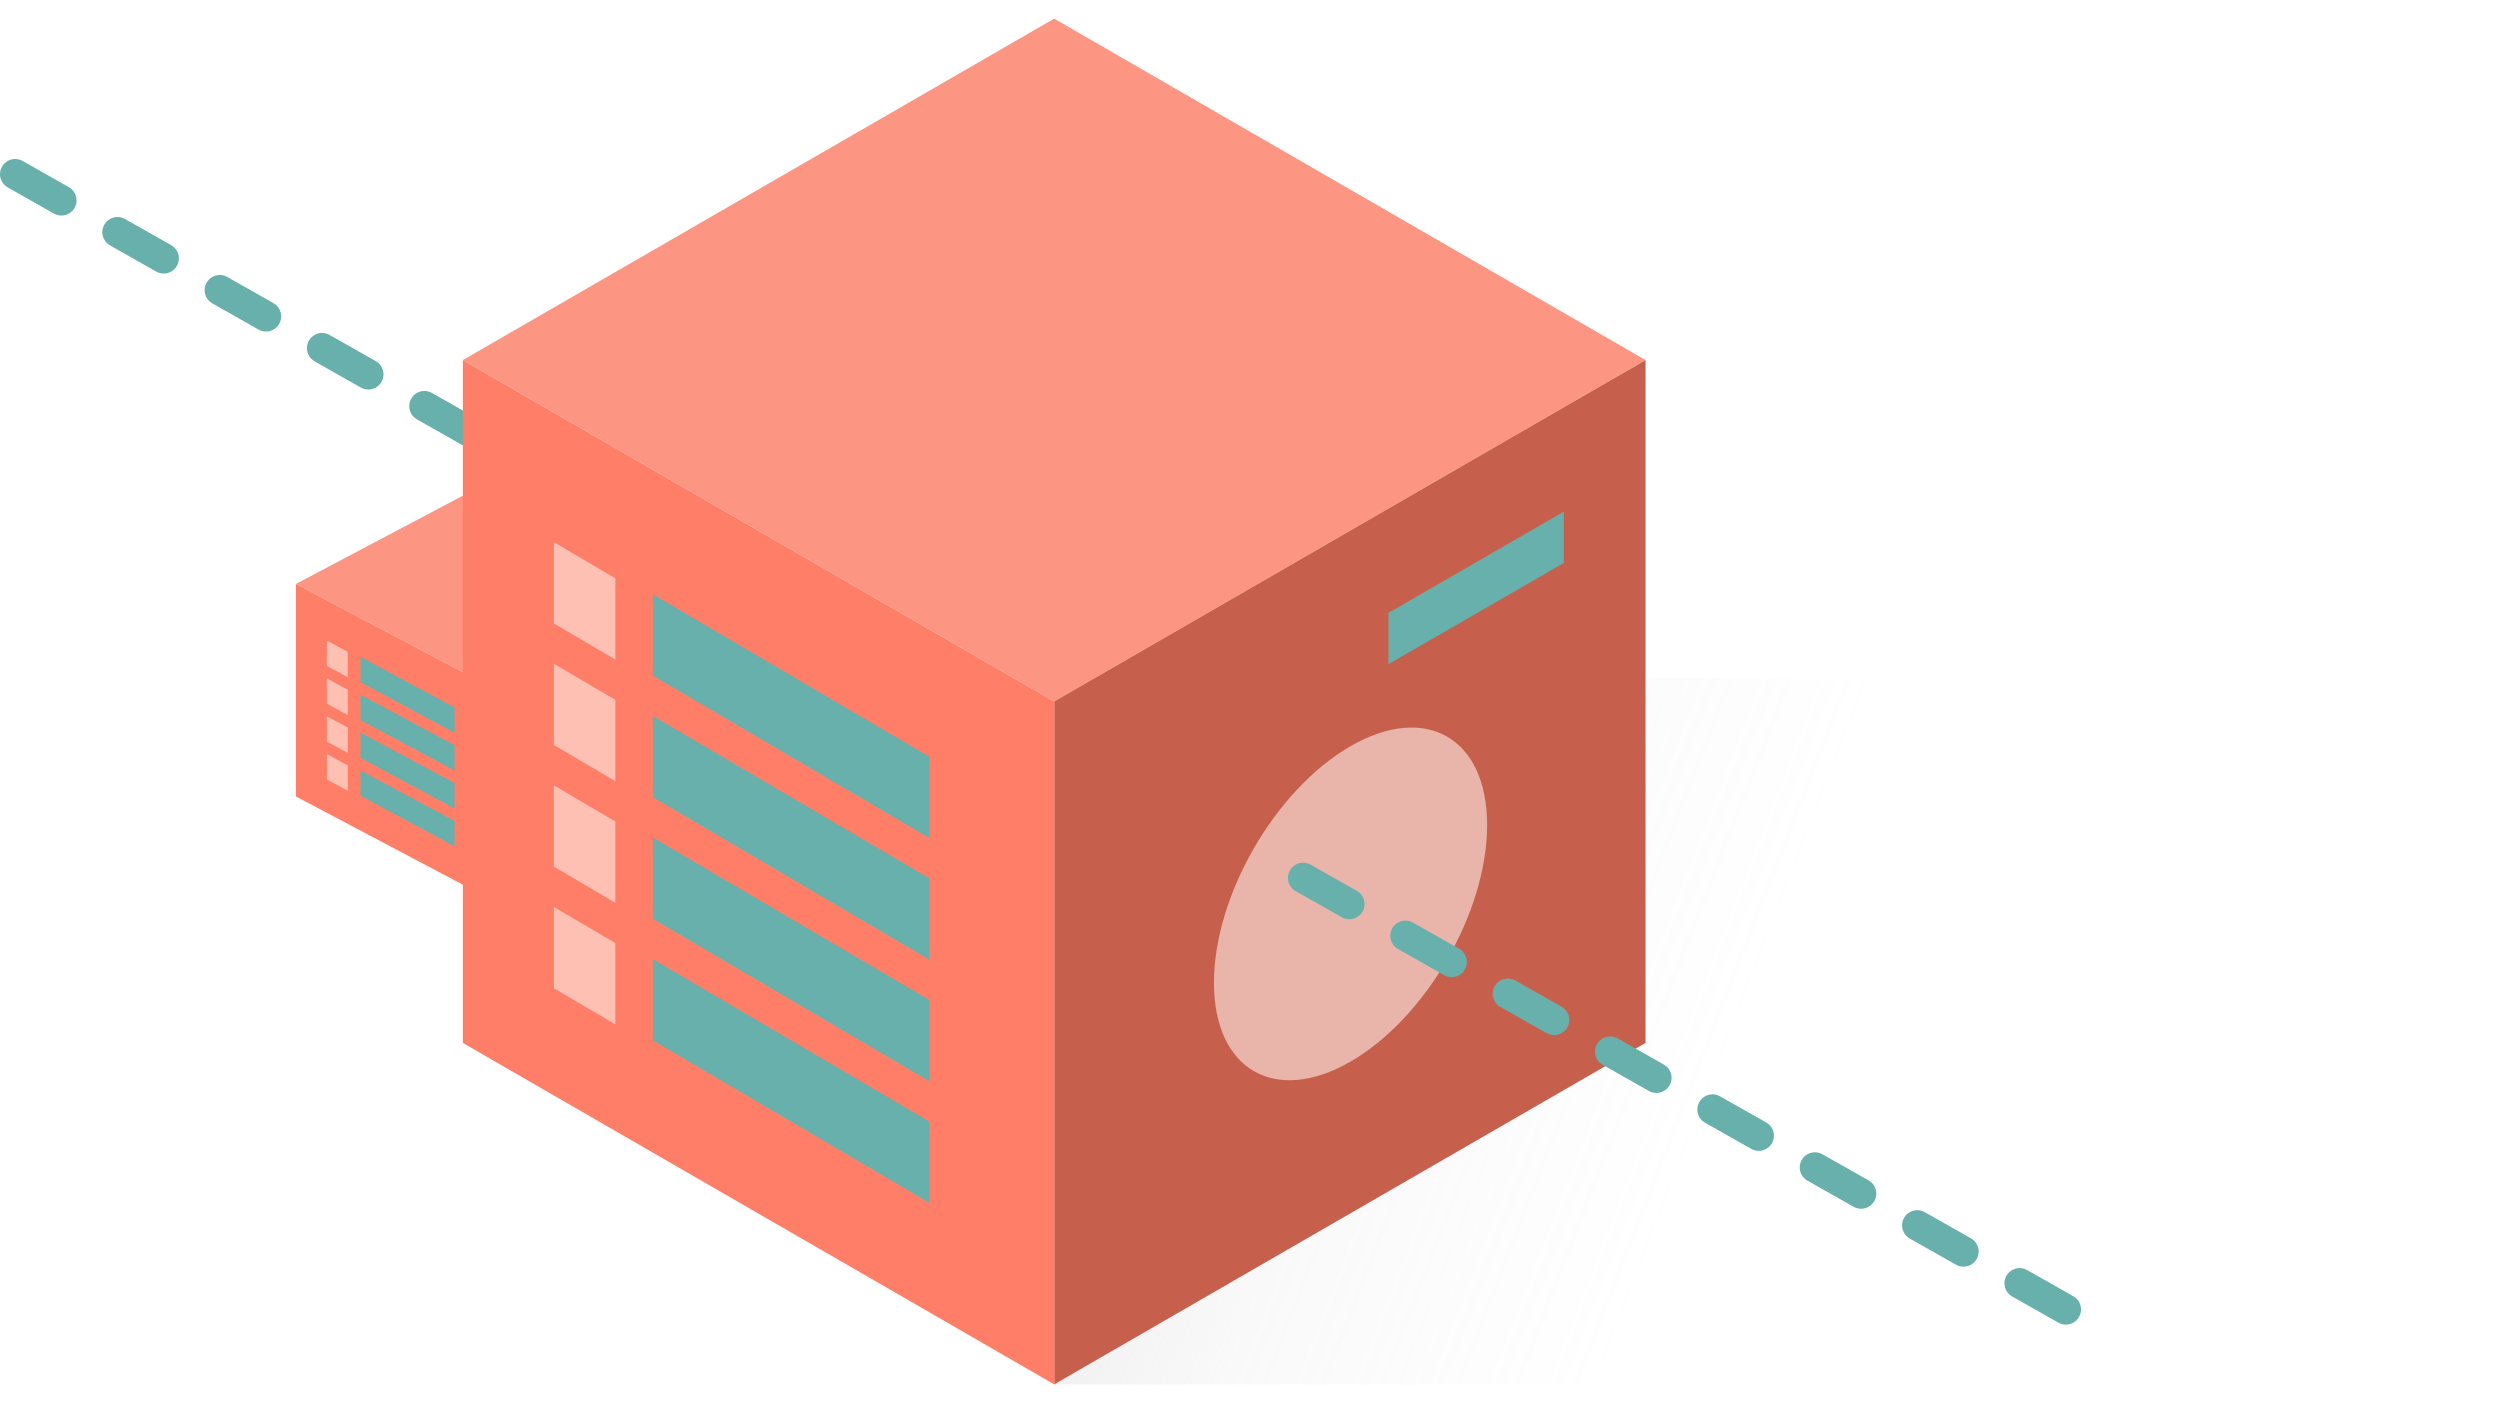
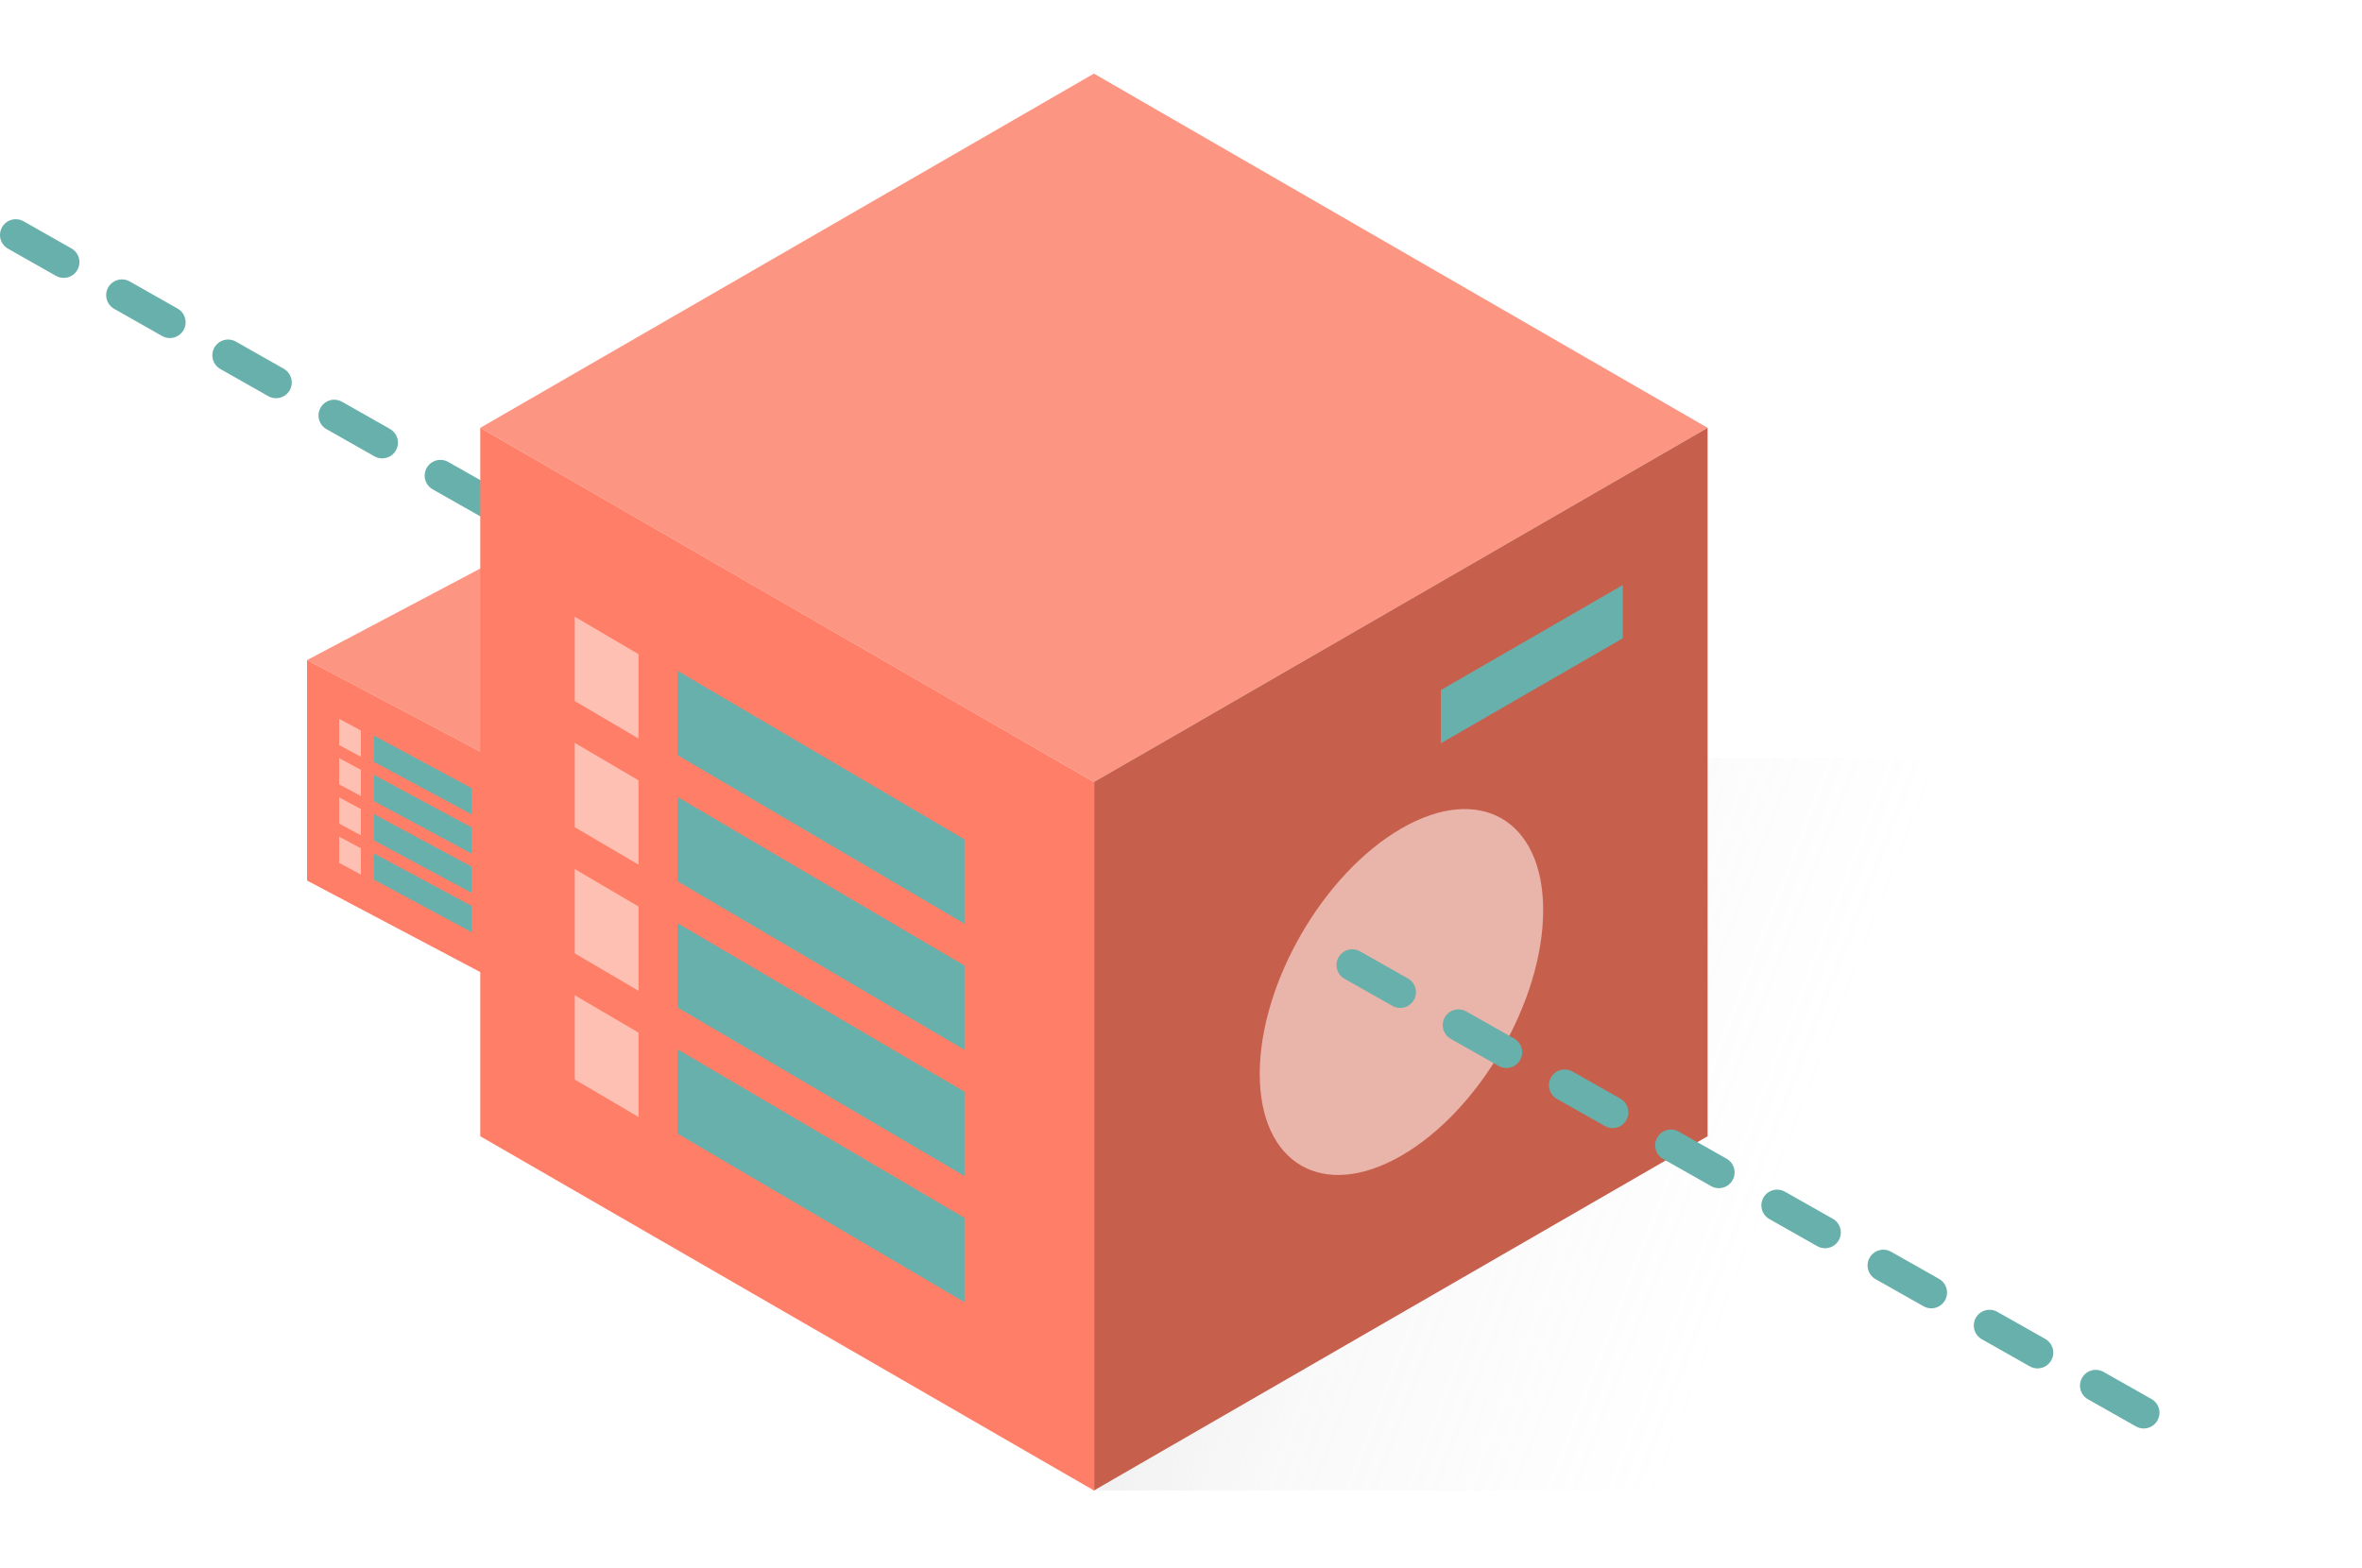
- <svg xmlns="http://www.w3.org/2000/svg" width="295" height="166" viewBox="0 0 659 361" fill="none">
+ <svg xmlns="http://www.w3.org/2000/svg" width="250" height="166" viewBox="0 0 600 361" fill="none">
  <path d="M659 174H278V360H659V174Z" fill="url(#paint0_linear)" />
  <path d="M4 41L221 164" stroke="#68B0AB" stroke-width="8" stroke-linecap="round" stroke-linejoin="round" stroke-dasharray="14 17" />
  <rect width="59.947" height="59.947" transform="matrix(0.884114 0.467271 -0.884114 0.467271 131 121)" fill="#FD9583" />
  <rect width="59.947" height="56.023" transform="matrix(0.884114 -0.467271 2.4066e-08 1 131 177.023)" fill="#C6604D" />
  <rect width="59.991" height="56.023" transform="matrix(0.884114 0.467271 -2.4066e-08 1 78 149.011)" fill="#FF7E67" />
  <rect width="6.254" height="6.668" transform="matrix(0.880703 0.47367 -2.36493e-08 1 86.1599 163.951)" fill="#FFEAE6" fill-opacity="0.61" />
  <rect width="6.254" height="6.668" transform="matrix(0.880703 0.47367 -2.36493e-08 1 86.1599 183.904)" fill="#FFEAE6" fill-opacity="0.61" />
  <rect width="6.254" height="6.668" transform="matrix(0.880703 0.47367 -2.36493e-08 1 86.1599 173.928)" fill="#FFEAE6" fill-opacity="0.61" />
  <rect width="6.254" height="6.668" transform="matrix(0.880703 0.47367 -2.36493e-08 1 86.1599 193.881)" fill="#FFEAE6" fill-opacity="0.61" />
  <rect width="28.143" height="6.668" transform="matrix(0.880703 0.47367 -2.36493e-08 1 95.0338 168.227)" fill="#68B0AB" />
  <rect width="28.143" height="6.668" transform="matrix(0.880703 0.47367 -2.36493e-08 1 95.0338 178.203)" fill="#68B0AB" />
  <rect width="28.143" height="6.668" transform="matrix(0.880703 0.47367 -2.36493e-08 1 95.0338 188.18)" fill="#68B0AB" />
  <rect width="28.143" height="6.668" transform="matrix(0.880703 0.47367 -2.36493e-08 1 95.0338 198.157)" fill="#68B0AB" />
  <rect width="180" height="180" transform="matrix(0.866025 0.5 -0.866025 0.5 277.885 0)" fill="#FD9583" />
  <rect width="180" height="180" transform="matrix(0.866025 -0.5 2.20305e-08 1 277.885 180)" fill="#C6604D" />
  <rect width="180.133" height="180" transform="matrix(0.866025 0.5 -2.20305e-08 1 122 90)" fill="#FF7E67" />
  <rect width="18.789" height="21.424" transform="matrix(0.862202 0.506564 -2.1649e-08 1 146 138)" fill="#FFEAE6" fill-opacity="0.61" />
  <rect width="18.789" height="21.424" transform="matrix(0.862202 0.506564 -2.1649e-08 1 146 202.11)" fill="#FFEAE6" fill-opacity="0.61" />
  <rect width="18.789" height="21.424" transform="matrix(0.862202 0.506564 -2.1649e-08 1 146 170.055)" fill="#FFEAE6" fill-opacity="0.61" />
  <rect width="18.789" height="21.424" transform="matrix(0.862202 0.506564 -2.1649e-08 1 146 234.165)" fill="#FFEAE6" fill-opacity="0.61" />
  <rect width="84.551" height="21.424" transform="matrix(0.862202 0.506564 -2.1649e-08 1 172.1 151.738)" fill="#68B0AB" />
  <rect width="84.551" height="21.424" transform="matrix(0.862202 0.506564 -2.1649e-08 1 172.1 183.793)" fill="#68B0AB" />
  <rect width="84.551" height="21.424" transform="matrix(0.862202 0.506564 -2.1649e-08 1 172.1 215.848)" fill="#68B0AB" />
  <rect width="84.551" height="21.424" transform="matrix(0.862202 0.506564 -2.1649e-08 1 172.1 247.903)" fill="#68B0AB" />
  <rect width="53.374" height="13.524" transform="matrix(0.866025 -0.5 2.20305e-08 1 366 156.637)" fill="#68B0AB" />
  <circle r="41.569" transform="matrix(0.866025 -0.5 2.20305e-08 1 356 233.354)" fill="#FFEAE6" fill-opacity="0.61" />
  <path d="M343.5 226.5L545 340.5" stroke="#68B0AB" stroke-width="8" stroke-linecap="round" stroke-linejoin="round" stroke-dasharray="14 17" />
  <defs>
    <linearGradient id="paint0_linear" x1="88.88" y1="115.5" x2="460.943" y2="259.397" gradientUnits="userSpaceOnUse">
      <stop offset="0.344" stop-color="#C4C4C4" />
      <stop offset="0.505" stop-color="#C4C4C4" stop-opacity="0.431" />
      <stop offset="0.766" stop-color="#C4C4C4" stop-opacity="0.1" />
      <stop offset="1" stop-color="#C4C4C4" stop-opacity="0" />
    </linearGradient>
  </defs>
</svg>
